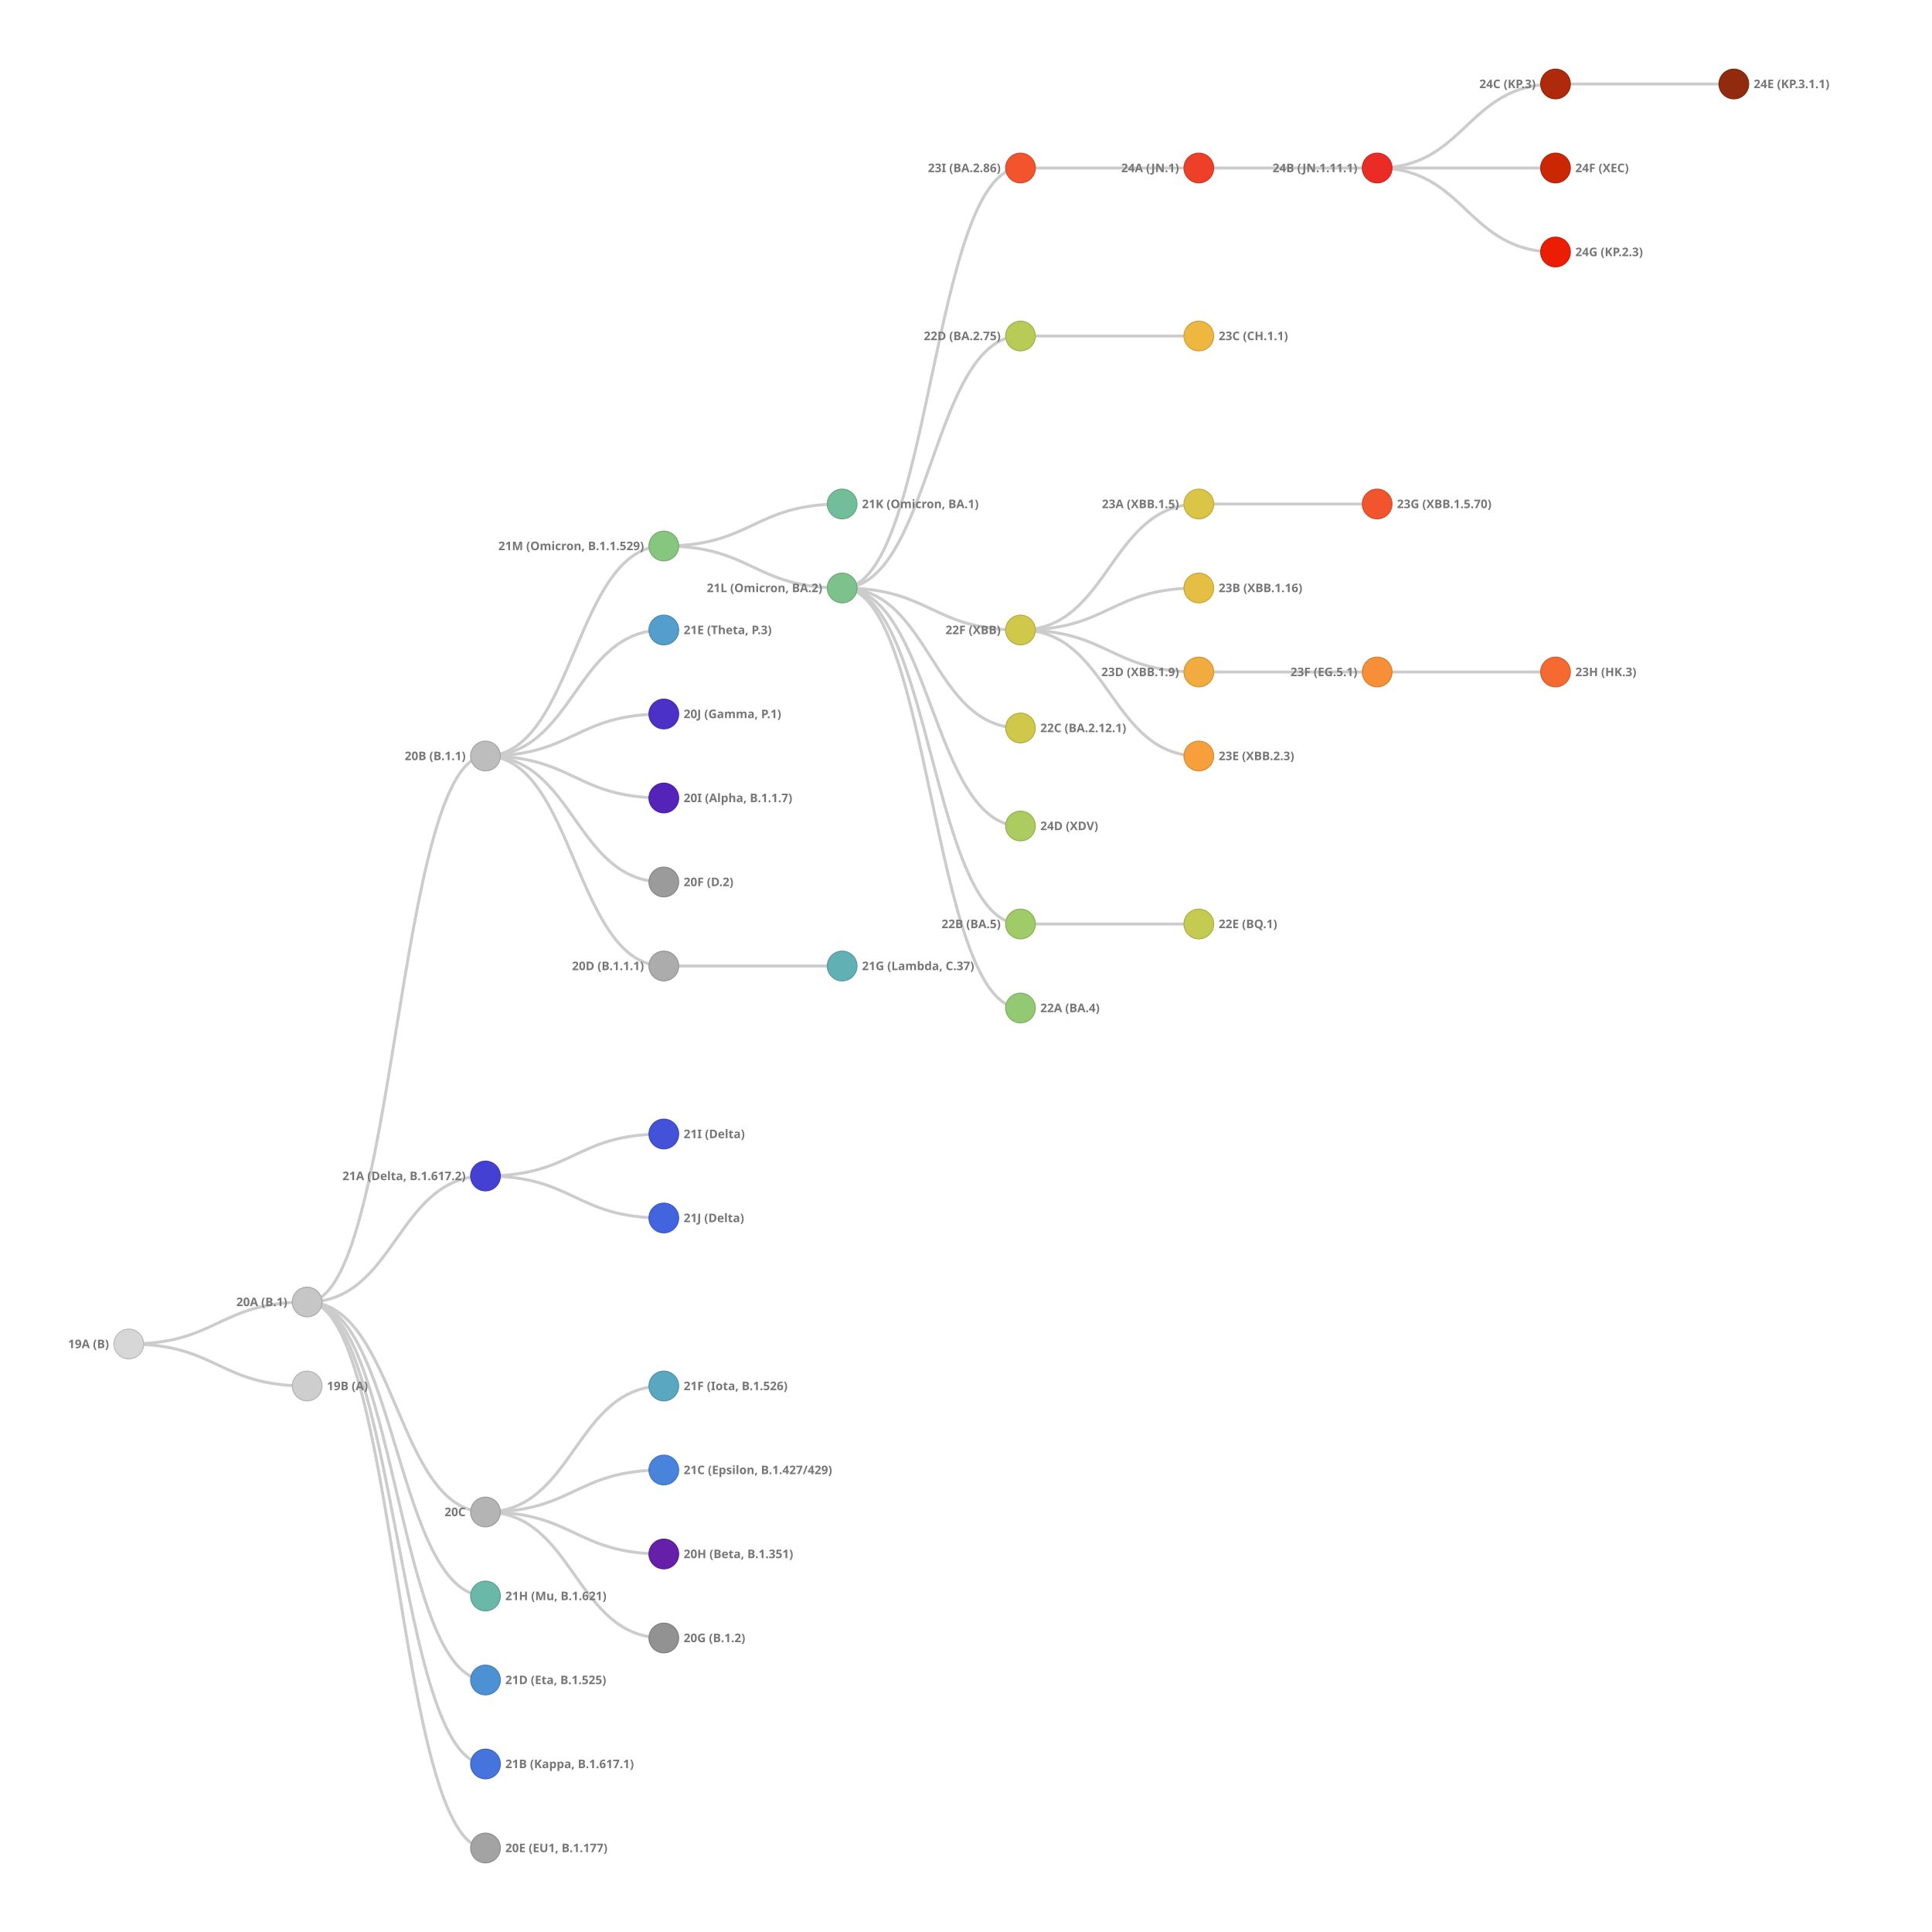
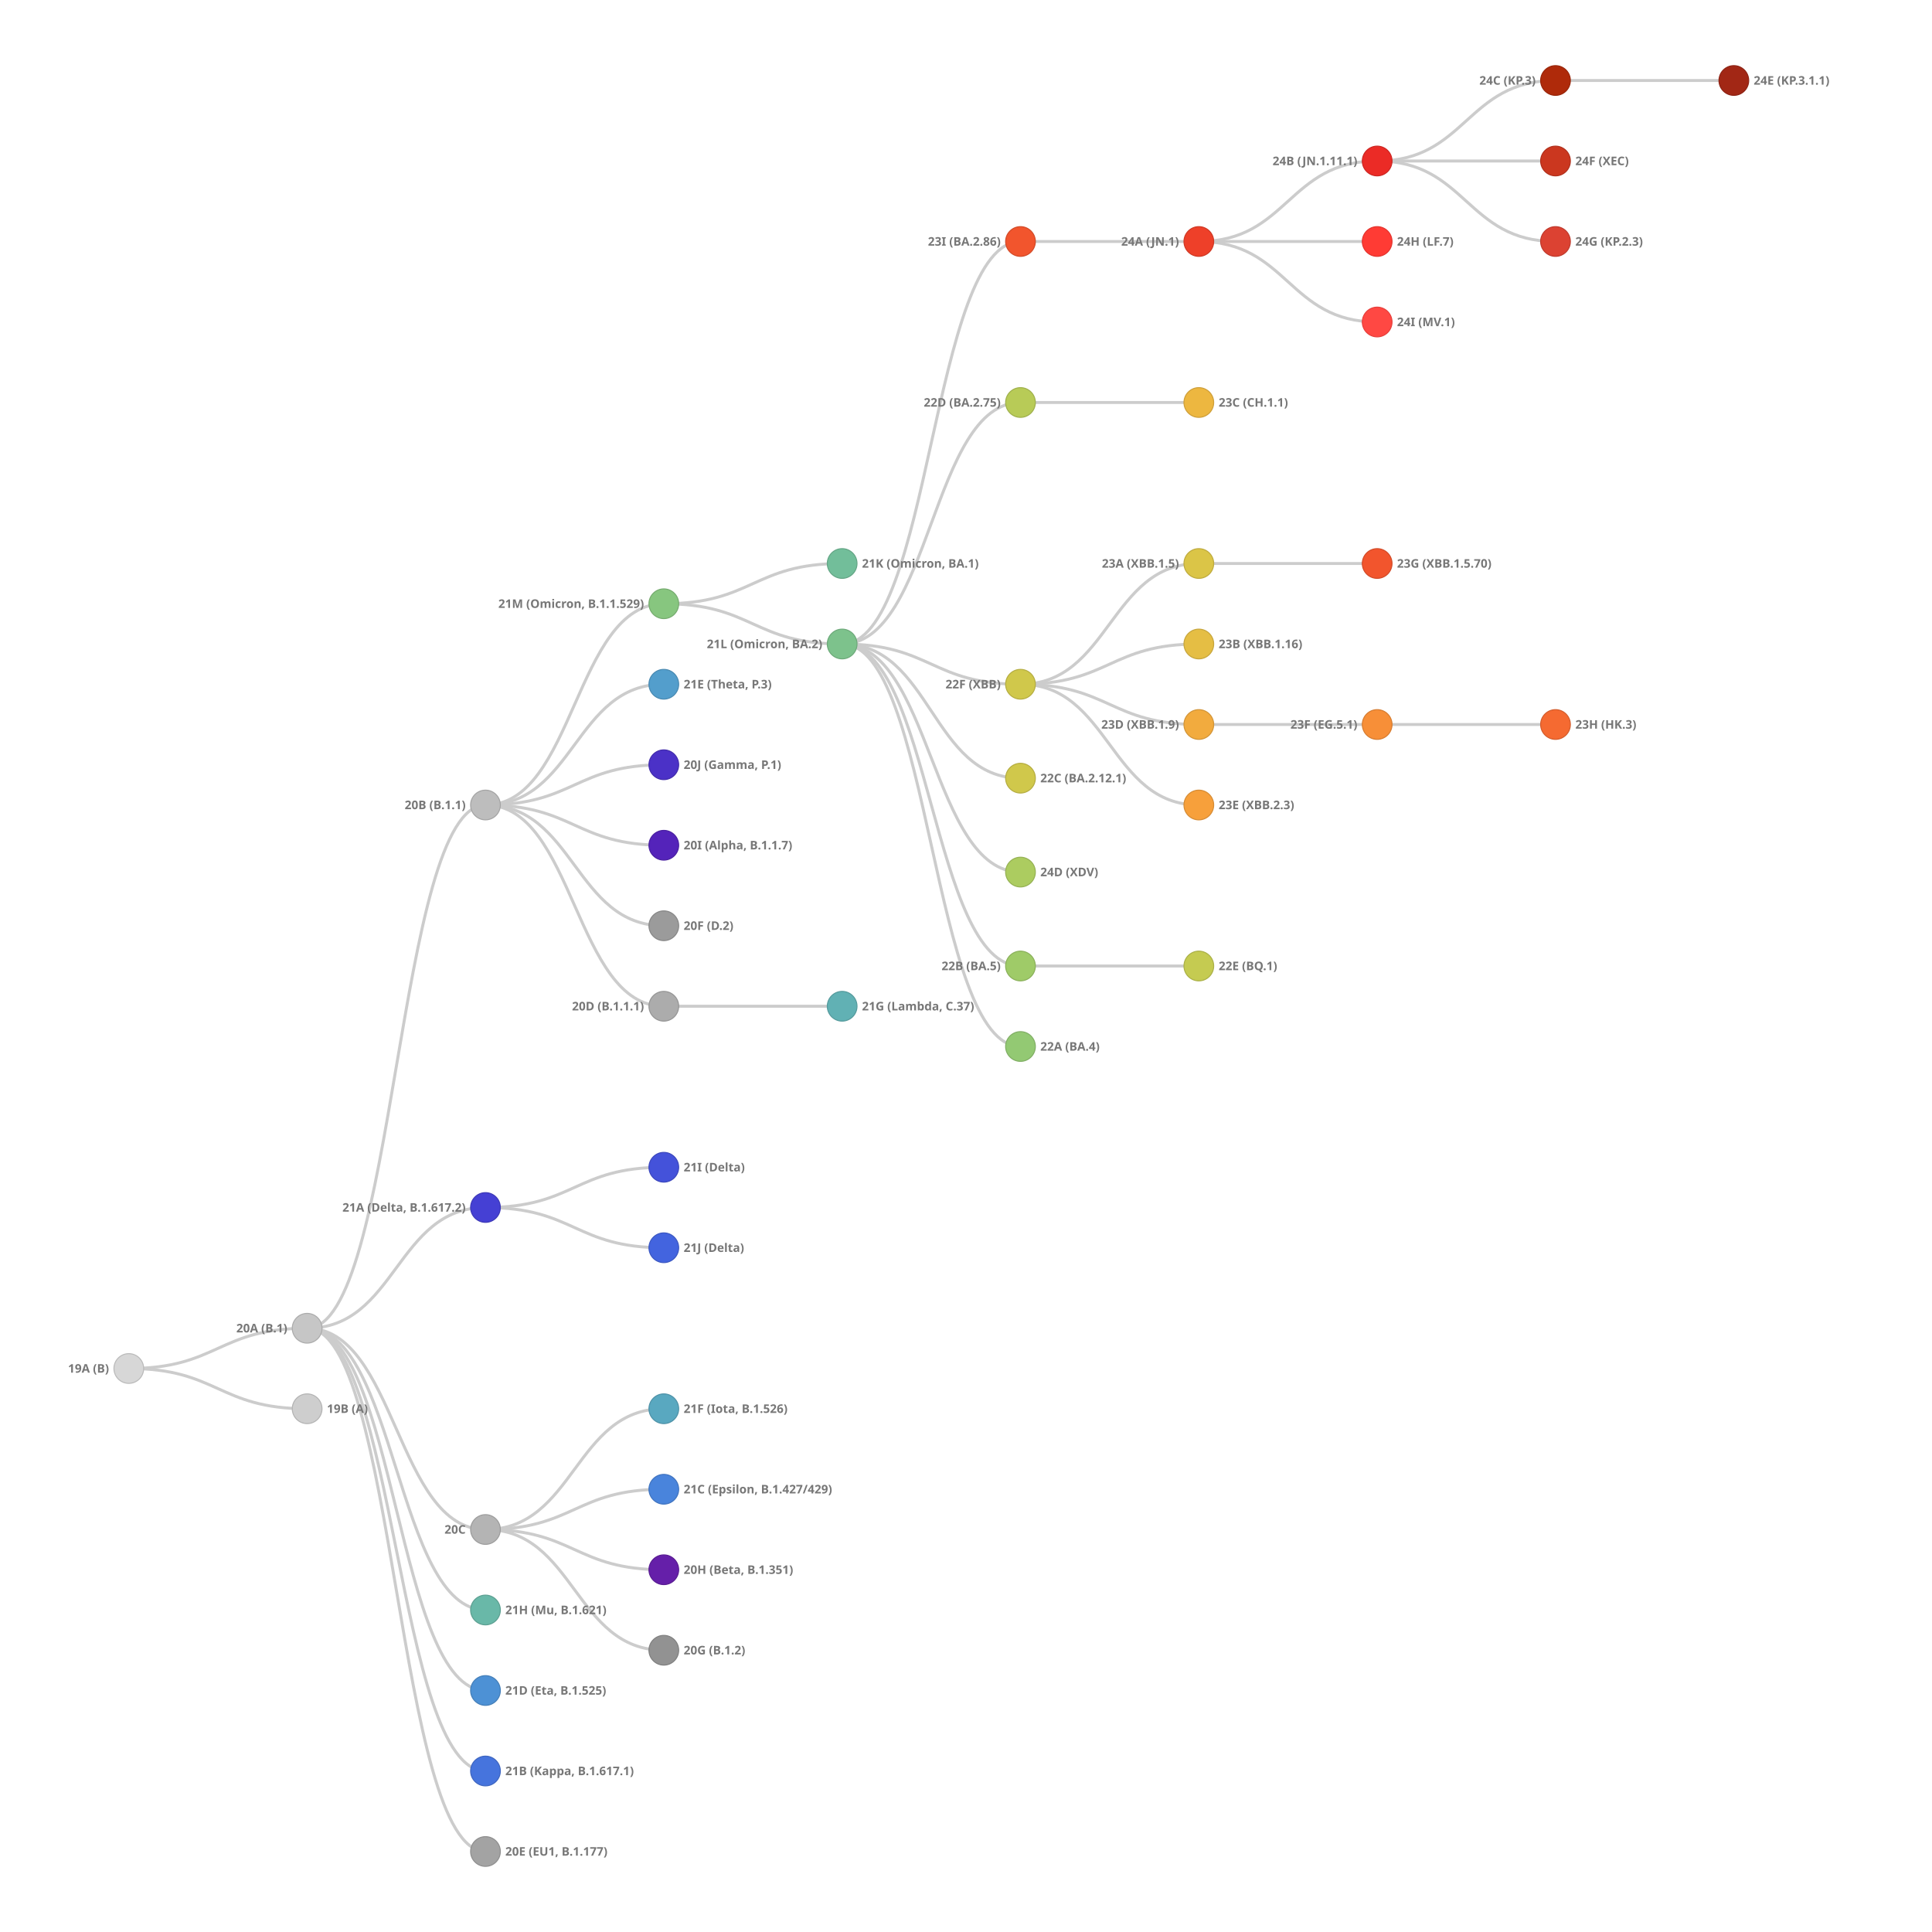
<svg xmlns="http://www.w3.org/2000/svg" class="d3-component" viewBox="-70 0 1830 1950" style="font-family: sans-serif; font-size: 1.25rem;" width="2000" height="2000">
-   <path fill="none" stroke="#ccc" stroke-width="3px" d="M 180 1314.13               C 90 1314.13,                 90 1356.522,                 0 1356.522" />
-   <path fill="none" stroke="#ccc" stroke-width="3px" d="M 180 1398.913               C 90 1398.913,                 90 1356.522,                 0 1356.522" />
-   <path fill="none" stroke="#ccc" stroke-width="3px" d="M 360 763.043               C 270 763.043,                 270 1314.13,                 180 1314.13" />
-   <path fill="none" stroke="#ccc" stroke-width="3px" d="M 360 1186.957               C 270 1186.957,                 270 1314.13,                 180 1314.13" />
-   <path fill="none" stroke="#ccc" stroke-width="3px" d="M 360 1526.087               C 270 1526.087,                 270 1314.13,                 180 1314.13" />
-   <path fill="none" stroke="#ccc" stroke-width="3px" d="M 360 1610.87               C 270 1610.87,                 270 1314.13,                 180 1314.13" />
-   <path fill="none" stroke="#ccc" stroke-width="3px" d="M 360 1695.652               C 270 1695.652,                 270 1314.13,                 180 1314.13" />
-   <path fill="none" stroke="#ccc" stroke-width="3px" d="M 360 1780.435               C 270 1780.435,                 270 1314.13,                 180 1314.13" />
-   <path fill="none" stroke="#ccc" stroke-width="3px" d="M 360 1865.217               C 270 1865.217,                 270 1314.13,                 180 1314.13" />
-   <path fill="none" stroke="#ccc" stroke-width="3px" d="M 540 551.087               C 450 551.087,                 450 763.043,                 360 763.043" />
-   <path fill="none" stroke="#ccc" stroke-width="3px" d="M 540 635.87               C 450 635.87,                 450 763.043,                 360 763.043" />
-   <path fill="none" stroke="#ccc" stroke-width="3px" d="M 540 720.652               C 450 720.652,                 450 763.043,                 360 763.043" />
-   <path fill="none" stroke="#ccc" stroke-width="3px" d="M 540 805.435               C 450 805.435,                 450 763.043,                 360 763.043" />
-   <path fill="none" stroke="#ccc" stroke-width="3px" d="M 540 890.217               C 450 890.217,                 450 763.043,                 360 763.043" />
-   <path fill="none" stroke="#ccc" stroke-width="3px" d="M 540 975               C 450 975,                 450 763.043,                 360 763.043" />
-   <path fill="none" stroke="#ccc" stroke-width="3px" d="M 540 1144.565               C 450 1144.565,                 450 1186.957,                 360 1186.957" />
-   <path fill="none" stroke="#ccc" stroke-width="3px" d="M 540 1229.348               C 450 1229.348,                 450 1186.957,                 360 1186.957" />
-   <path fill="none" stroke="#ccc" stroke-width="3px" d="M 540 1398.913               C 450 1398.913,                 450 1526.087,                 360 1526.087" />
-   <path fill="none" stroke="#ccc" stroke-width="3px" d="M 540 1483.696               C 450 1483.696,                 450 1526.087,                 360 1526.087" />
-   <path fill="none" stroke="#ccc" stroke-width="3px" d="M 540 1568.478               C 450 1568.478,                 450 1526.087,                 360 1526.087" />
-   <path fill="none" stroke="#ccc" stroke-width="3px" d="M 540 1653.261               C 450 1653.261,                 450 1526.087,                 360 1526.087" />
-   <path fill="none" stroke="#ccc" stroke-width="3px" d="M 720 508.696               C 630 508.696,                 630 551.087,                 540 551.087" />
-   <path fill="none" stroke="#ccc" stroke-width="3px" d="M 720 593.478               C 630 593.478,                 630 551.087,                 540 551.087" />
-   <path fill="none" stroke="#ccc" stroke-width="3px" d="M 720 975               C 630 975,                 630 975,                 540 975" />
-   <path fill="none" stroke="#ccc" stroke-width="3px" d="M 900 169.565               C 810 169.565,                 810 593.478,                 720 593.478" />
-   <path fill="none" stroke="#ccc" stroke-width="3px" d="M 900 339.13               C 810 339.13,                 810 593.478,                 720 593.478" />
-   <path fill="none" stroke="#ccc" stroke-width="3px" d="M 900 635.87               C 810 635.87,                 810 593.478,                 720 593.478" />
-   <path fill="none" stroke="#ccc" stroke-width="3px" d="M 900 734.783               C 810 734.783,                 810 593.478,                 720 593.478" />
-   <path fill="none" stroke="#ccc" stroke-width="3px" d="M 900 833.696               C 810 833.696,                 810 593.478,                 720 593.478" />
-   <path fill="none" stroke="#ccc" stroke-width="3px" d="M 900 932.609               C 810 932.609,                 810 593.478,                 720 593.478" />
-   <path fill="none" stroke="#ccc" stroke-width="3px" d="M 900 1017.391               C 810 1017.391,                 810 593.478,                 720 593.478" />
-   <path fill="none" stroke="#ccc" stroke-width="3px" d="M 1080 169.565               C 990 169.565,                 990 169.565,                 900 169.565" />
-   <path fill="none" stroke="#ccc" stroke-width="3px" d="M 1080 339.13               C 990 339.13,                 990 339.13,                 900 339.13" />
-   <path fill="none" stroke="#ccc" stroke-width="3px" d="M 1080 508.696               C 990 508.696,                 990 635.87,                 900 635.87" />
-   <path fill="none" stroke="#ccc" stroke-width="3px" d="M 1080 593.478               C 990 593.478,                 990 635.87,                 900 635.87" />
-   <path fill="none" stroke="#ccc" stroke-width="3px" d="M 1080 678.261               C 990 678.261,                 990 635.87,                 900 635.87" />
-   <path fill="none" stroke="#ccc" stroke-width="3px" d="M 1080 763.043               C 990 763.043,                 990 635.87,                 900 635.87" />
-   <path fill="none" stroke="#ccc" stroke-width="3px" d="M 1080 932.609               C 990 932.609,                 990 932.609,                 900 932.609" />
-   <path fill="none" stroke="#ccc" stroke-width="3px" d="M 1260 169.565               C 1170 169.565,                 1170 169.565,                 1080 169.565" />
-   <path fill="none" stroke="#ccc" stroke-width="3px" d="M 1260 508.696               C 1170 508.696,                 1170 508.696,                 1080 508.696" />
-   <path fill="none" stroke="#ccc" stroke-width="3px" d="M 1260 678.261               C 1170 678.261,                 1170 678.261,                 1080 678.261" />
-   <path fill="none" stroke="#ccc" stroke-width="3px" d="M 1440 84.783               C 1350 84.783,                 1350 169.565,                 1260 169.565" />
-   <path fill="none" stroke="#ccc" stroke-width="3px" d="M 1440 169.565               C 1350 169.565,                 1350 169.565,                 1260 169.565" />
-   <path fill="none" stroke="#ccc" stroke-width="3px" d="M 1440 254.348               C 1350 254.348,                 1350 169.565,                 1260 169.565" />
-   <path fill="none" stroke="#ccc" stroke-width="3px" d="M 1440 678.261               C 1350 678.261,                 1350 678.261,                 1260 678.261" />
-   <path fill="none" stroke="#ccc" stroke-width="3px" d="M 1620 84.783               C 1530 84.783,                 1530 84.783,                 1440 84.783" />
+   <path fill="none" stroke="#ccc" stroke-width="3px" d="M 180 1340.625               C 90 1340.625,                 90 1381.25,                 0 1381.25" />
+   <path fill="none" stroke="#ccc" stroke-width="3px" d="M 180 1421.875               C 90 1421.875,                 90 1381.25,                 0 1381.25" />
+   <path fill="none" stroke="#ccc" stroke-width="3px" d="M 360 812.5               C 270 812.5,                 270 1340.625,                 180 1340.625" />
+   <path fill="none" stroke="#ccc" stroke-width="3px" d="M 360 1218.75               C 270 1218.75,                 270 1340.625,                 180 1340.625" />
+   <path fill="none" stroke="#ccc" stroke-width="3px" d="M 360 1543.75               C 270 1543.75,                 270 1340.625,                 180 1340.625" />
+   <path fill="none" stroke="#ccc" stroke-width="3px" d="M 360 1625               C 270 1625,                 270 1340.625,                 180 1340.625" />
+   <path fill="none" stroke="#ccc" stroke-width="3px" d="M 360 1706.25               C 270 1706.25,                 270 1340.625,                 180 1340.625" />
+   <path fill="none" stroke="#ccc" stroke-width="3px" d="M 360 1787.5               C 270 1787.5,                 270 1340.625,                 180 1340.625" />
+   <path fill="none" stroke="#ccc" stroke-width="3px" d="M 360 1868.75               C 270 1868.75,                 270 1340.625,                 180 1340.625" />
+   <path fill="none" stroke="#ccc" stroke-width="3px" d="M 540 609.375               C 450 609.375,                 450 812.5,                 360 812.5" />
+   <path fill="none" stroke="#ccc" stroke-width="3px" d="M 540 690.625               C 450 690.625,                 450 812.5,                 360 812.5" />
+   <path fill="none" stroke="#ccc" stroke-width="3px" d="M 540 771.875               C 450 771.875,                 450 812.5,                 360 812.5" />
+   <path fill="none" stroke="#ccc" stroke-width="3px" d="M 540 853.125               C 450 853.125,                 450 812.5,                 360 812.5" />
+   <path fill="none" stroke="#ccc" stroke-width="3px" d="M 540 934.375               C 450 934.375,                 450 812.5,                 360 812.5" />
+   <path fill="none" stroke="#ccc" stroke-width="3px" d="M 540 1015.625               C 450 1015.625,                 450 812.5,                 360 812.5" />
+   <path fill="none" stroke="#ccc" stroke-width="3px" d="M 540 1178.125               C 450 1178.125,                 450 1218.75,                 360 1218.75" />
+   <path fill="none" stroke="#ccc" stroke-width="3px" d="M 540 1259.375               C 450 1259.375,                 450 1218.75,                 360 1218.75" />
+   <path fill="none" stroke="#ccc" stroke-width="3px" d="M 540 1421.875               C 450 1421.875,                 450 1543.75,                 360 1543.75" />
+   <path fill="none" stroke="#ccc" stroke-width="3px" d="M 540 1503.125               C 450 1503.125,                 450 1543.75,                 360 1543.75" />
+   <path fill="none" stroke="#ccc" stroke-width="3px" d="M 540 1584.375               C 450 1584.375,                 450 1543.75,                 360 1543.75" />
+   <path fill="none" stroke="#ccc" stroke-width="3px" d="M 540 1665.625               C 450 1665.625,                 450 1543.75,                 360 1543.75" />
+   <path fill="none" stroke="#ccc" stroke-width="3px" d="M 720 568.75               C 630 568.75,                 630 609.375,                 540 609.375" />
+   <path fill="none" stroke="#ccc" stroke-width="3px" d="M 720 650               C 630 650,                 630 609.375,                 540 609.375" />
+   <path fill="none" stroke="#ccc" stroke-width="3px" d="M 720 1015.625               C 630 1015.625,                 630 1015.625,                 540 1015.625" />
+   <path fill="none" stroke="#ccc" stroke-width="3px" d="M 900 243.75               C 810 243.75,                 810 650,                 720 650" />
+   <path fill="none" stroke="#ccc" stroke-width="3px" d="M 900 406.25               C 810 406.25,                 810 650,                 720 650" />
+   <path fill="none" stroke="#ccc" stroke-width="3px" d="M 900 690.625               C 810 690.625,                 810 650,                 720 650" />
+   <path fill="none" stroke="#ccc" stroke-width="3px" d="M 900 785.417               C 810 785.417,                 810 650,                 720 650" />
+   <path fill="none" stroke="#ccc" stroke-width="3px" d="M 900 880.208               C 810 880.208,                 810 650,                 720 650" />
+   <path fill="none" stroke="#ccc" stroke-width="3px" d="M 900 975               C 810 975,                 810 650,                 720 650" />
+   <path fill="none" stroke="#ccc" stroke-width="3px" d="M 900 1056.25               C 810 1056.25,                 810 650,                 720 650" />
+   <path fill="none" stroke="#ccc" stroke-width="3px" d="M 1080 243.75               C 990 243.75,                 990 243.75,                 900 243.75" />
+   <path fill="none" stroke="#ccc" stroke-width="3px" d="M 1080 406.25               C 990 406.25,                 990 406.25,                 900 406.25" />
+   <path fill="none" stroke="#ccc" stroke-width="3px" d="M 1080 568.75               C 990 568.75,                 990 690.625,                 900 690.625" />
+   <path fill="none" stroke="#ccc" stroke-width="3px" d="M 1080 650               C 990 650,                 990 690.625,                 900 690.625" />
+   <path fill="none" stroke="#ccc" stroke-width="3px" d="M 1080 731.25               C 990 731.25,                 990 690.625,                 900 690.625" />
+   <path fill="none" stroke="#ccc" stroke-width="3px" d="M 1080 812.5               C 990 812.5,                 990 690.625,                 900 690.625" />
+   <path fill="none" stroke="#ccc" stroke-width="3px" d="M 1080 975               C 990 975,                 990 975,                 900 975" />
+   <path fill="none" stroke="#ccc" stroke-width="3px" d="M 1260 162.5               C 1170 162.5,                 1170 243.75,                 1080 243.75" />
+   <path fill="none" stroke="#ccc" stroke-width="3px" d="M 1260 243.75               C 1170 243.75,                 1170 243.75,                 1080 243.75" />
+   <path fill="none" stroke="#ccc" stroke-width="3px" d="M 1260 325               C 1170 325,                 1170 243.75,                 1080 243.75" />
+   <path fill="none" stroke="#ccc" stroke-width="3px" d="M 1260 568.75               C 1170 568.75,                 1170 568.75,                 1080 568.75" />
+   <path fill="none" stroke="#ccc" stroke-width="3px" d="M 1260 731.25               C 1170 731.25,                 1170 731.25,                 1080 731.25" />
+   <path fill="none" stroke="#ccc" stroke-width="3px" d="M 1440 81.25               C 1350 81.25,                 1350 162.5,                 1260 162.5" />
+   <path fill="none" stroke="#ccc" stroke-width="3px" d="M 1440 162.5               C 1350 162.5,                 1350 162.5,                 1260 162.5" />
+   <path fill="none" stroke="#ccc" stroke-width="3px" d="M 1440 243.75               C 1350 243.75,                 1350 162.5,                 1260 162.5" />
+   <path fill="none" stroke="#ccc" stroke-width="3px" d="M 1440 731.25               C 1350 731.25,                 1350 731.25,                 1260 731.25" />
+   <path fill="none" stroke="#ccc" stroke-width="3px" d="M 1620 81.25               C 1530 81.25,                 1530 81.25,                 1440 81.25" />
  <g transform="translate(50,50)" />
-   <g class="node" transform="translate(0, 1356.522)">
+   <g class="node" transform="translate(0, 1381.25)">
    <circle class="node" r="15" cursor="pointer" style="fill: rgb(215, 215, 215); stroke: rgb(186, 186, 186);" />
    <text dy=".35em" x="-20" text-anchor="end" fill="#777" font-weight="700">19A (B)</text>
  </g>
-   <g class="node" transform="translate(180, 1314.13)">
+   <g class="node" transform="translate(180, 1340.625)">
    <circle class="node" r="15" cursor="pointer" style="fill: rgb(198, 198, 198); stroke: rgb(171, 171, 171);" />
    <text dy=".35em" x="-20" text-anchor="end" fill="#777" font-weight="700">20A (B.1)</text>
  </g>
-   <g class="node" transform="translate(180, 1398.913)">
+   <g class="node" transform="translate(180, 1421.875)">
    <circle class="node" r="15" cursor="pointer" style="fill: rgb(206, 206, 206); stroke: rgb(179, 179, 179);" />
    <text dy=".35em" x="20" text-anchor="start" fill="#777" font-weight="700">19B (A)</text>
  </g>
-   <g class="node" transform="translate(360, 763.0435)">
+   <g class="node" transform="translate(360, 812.5)">
    <circle class="node" r="15" cursor="pointer" style="fill: rgb(189, 189, 189); stroke: rgb(164, 164, 164);" />
    <text dy=".35em" x="-20" text-anchor="end" fill="#777" font-weight="700">20B (B.1.1)</text>
  </g>
-   <g class="node" transform="translate(360, 1186.957)">
+   <g class="node" transform="translate(360, 1218.75)">
    <circle class="node" r="15" cursor="pointer" style="fill: rgb(69, 64, 212); stroke: rgb(60, 56, 183);" />
    <text dy=".35em" x="-20" text-anchor="end" fill="#777" font-weight="700">21A (Delta, B.1.617.2)</text>
  </g>
-   <g class="node" transform="translate(360, 1526.087)">
+   <g class="node" transform="translate(360, 1543.75)">
    <circle class="node" r="15" cursor="pointer" style="fill: rgb(180, 180, 180); stroke: rgb(156, 156, 156);" />
    <text dy=".35em" x="-20" text-anchor="end" fill="#777" font-weight="700">20C</text>
  </g>
-   <g class="node" transform="translate(360, 1610.87)">
+   <g class="node" transform="translate(360, 1625)">
    <circle class="node" r="15" cursor="pointer" style="fill: rgb(105, 184, 168); stroke: rgb(91, 159, 145);" />
    <text dy=".35em" x="20" text-anchor="start" fill="#777" font-weight="700">21H (Mu, B.1.621)</text>
  </g>
-   <g class="node" transform="translate(360, 1695.652)">
+   <g class="node" transform="translate(360, 1706.25)">
    <circle class="node" r="15" cursor="pointer" style="fill: rgb(77, 145, 213); stroke: rgb(67, 126, 184);" />
    <text dy=".35em" x="20" text-anchor="start" fill="#777" font-weight="700">21D (Eta, B.1.525)</text>
  </g>
-   <g class="node" transform="translate(360, 1780.435)">
+   <g class="node" transform="translate(360, 1787.5)">
    <circle class="node" r="15" cursor="pointer" style="fill: rgb(70, 116, 221); stroke: rgb(61, 101, 192);" />
    <text dy=".35em" x="20" text-anchor="start" fill="#777" font-weight="700">21B (Kappa, B.1.617.1)</text>
  </g>
-   <g class="node" transform="translate(360, 1865.217)">
+   <g class="node" transform="translate(360, 1868.75)">
    <circle class="node" r="15" cursor="pointer" style="fill: rgb(163, 163, 163); stroke: rgb(142, 142, 142);" />
    <text dy=".35em" x="20" text-anchor="start" fill="#777" font-weight="700">20E (EU1, B.1.177)</text>
  </g>
-   <g class="node" transform="translate(540, 551.087)">
+   <g class="node" transform="translate(540, 609.375)">
    <circle class="node" r="15" cursor="pointer" style="fill: rgb(135, 198, 127); stroke: rgb(117, 171, 110);" />
    <text dy=".35em" x="-20" text-anchor="end" fill="#777" font-weight="700">21M (Omicron, B.1.1.529)</text>
  </g>
-   <g class="node" transform="translate(540, 635.8696)">
+   <g class="node" transform="translate(540, 690.625)">
    <circle class="node" r="15" cursor="pointer" style="fill: rgb(83, 158, 204); stroke: rgb(72, 137, 177);" />
    <text dy=".35em" x="20" text-anchor="start" fill="#777" font-weight="700">21E (Theta, P.3)</text>
  </g>
-   <g class="node" transform="translate(540, 720.6522)">
+   <g class="node" transform="translate(540, 771.875)">
    <circle class="node" r="15" cursor="pointer" style="fill: rgb(75, 49, 199); stroke: rgb(65, 43, 172);" />
    <text dy=".35em" x="20" text-anchor="start" fill="#777" font-weight="700">20J (Gamma, P.1)</text>
  </g>
-   <g class="node" transform="translate(540, 805.4348)">
+   <g class="node" transform="translate(540, 853.125)">
    <circle class="node" r="15" cursor="pointer" style="fill: rgb(84, 35, 186); stroke: rgb(73, 31, 161);" />
    <text dy=".35em" x="20" text-anchor="start" fill="#777" font-weight="700">20I (Alpha, B.1.1.7)</text>
  </g>
-   <g class="node" transform="translate(540, 890.2174)">
+   <g class="node" transform="translate(540, 934.375)">
    <circle class="node" r="15" cursor="pointer" style="fill: rgb(155, 155, 155); stroke: rgb(134, 134, 134);" />
    <text dy=".35em" x="20" text-anchor="start" fill="#777" font-weight="700">20F (D.2)</text>
  </g>
-   <g class="node" transform="translate(540, 975)">
+   <g class="node" transform="translate(540, 1015.625)">
    <circle class="node" r="15" cursor="pointer" style="fill: rgb(172, 172, 172); stroke: rgb(149, 149, 149);" />
    <text dy=".35em" x="-20" text-anchor="end" fill="#777" font-weight="700">20D (B.1.1.1)</text>
  </g>
-   <g class="node" transform="translate(540, 1144.565)">
+   <g class="node" transform="translate(540, 1178.125)">
    <circle class="node" r="15" cursor="pointer" style="fill: rgb(68, 82, 218); stroke: rgb(59, 71, 189);" />
    <text dy=".35em" x="20" text-anchor="start" fill="#777" font-weight="700">21I (Delta)</text>
  </g>
-   <g class="node" transform="translate(540, 1229.348)">
+   <g class="node" transform="translate(540, 1259.375)">
    <circle class="node" r="15" cursor="pointer" style="fill: rgb(67, 100, 223); stroke: rgb(58, 87, 194);" />
    <text dy=".35em" x="20" text-anchor="start" fill="#777" font-weight="700">21J (Delta)</text>
  </g>
-   <g class="node" transform="translate(540, 1398.913)">
+   <g class="node" transform="translate(540, 1421.875)">
    <circle class="node" r="15" cursor="pointer" style="fill: rgb(89, 168, 192); stroke: rgb(77, 145, 167);" />
    <text dy=".35em" x="20" text-anchor="start" fill="#777" font-weight="700">21F (Iota, B.1.526)</text>
  </g>
-   <g class="node" transform="translate(540, 1483.696)">
+   <g class="node" transform="translate(540, 1503.125)">
    <circle class="node" r="15" cursor="pointer" style="fill: rgb(73, 132, 220); stroke: rgb(63, 115, 191);" />
    <text dy=".35em" x="20" text-anchor="start" fill="#777" font-weight="700">21C (Epsilon, B.1.427/429)</text>
  </g>
-   <g class="node" transform="translate(540, 1568.478)">
+   <g class="node" transform="translate(540, 1584.375)">
    <circle class="node" r="15" cursor="pointer" style="fill: rgb(101, 31, 169); stroke: rgb(88, 27, 146);" />
    <text dy=".35em" x="20" text-anchor="start" fill="#777" font-weight="700">20H (Beta, B.1.351)</text>
  </g>
-   <g class="node" transform="translate(540, 1653.261)">
+   <g class="node" transform="translate(540, 1665.625)">
    <circle class="node" r="15" cursor="pointer" style="fill: rgb(146, 146, 146); stroke: rgb(127, 127, 127);" />
    <text dy=".35em" x="20" text-anchor="start" fill="#777" font-weight="700">20G (B.1.2)</text>
  </g>
-   <g class="node" transform="translate(720, 508.6956)">
+   <g class="node" transform="translate(720, 568.75)">
    <circle class="node" r="15" cursor="pointer" style="fill: rgb(114, 190, 154); stroke: rgb(99, 165, 133);" />
    <text dy=".35em" x="20" text-anchor="start" fill="#777" font-weight="700">21K (Omicron, BA.1)</text>
  </g>
-   <g class="node" transform="translate(720, 593.4783)">
+   <g class="node" transform="translate(720, 650)">
    <circle class="node" r="15" cursor="pointer" style="fill: rgb(125, 194, 140); stroke: rgb(108, 169, 121);" />
    <text dy=".35em" x="-20" text-anchor="end" fill="#777" font-weight="700">21L (Omicron, BA.2)</text>
  </g>
-   <g class="node" transform="translate(720, 975)">
+   <g class="node" transform="translate(720, 1015.625)">
    <circle class="node" r="15" cursor="pointer" style="fill: rgb(97, 177, 180); stroke: rgb(84, 154, 156);" />
    <text dy=".35em" x="20" text-anchor="start" fill="#777" font-weight="700">21G (Lambda, C.37)</text>
  </g>
-   <g class="node" transform="translate(900, 169.5652)">
+   <g class="node" transform="translate(900, 243.75)">
    <circle class="node" r="15" cursor="pointer" style="fill: rgb(242, 85, 45); stroke: rgb(210, 74, 39);" />
    <text dy=".35em" x="-20" text-anchor="end" fill="#777" font-weight="700">23I (BA.2.86)</text>
  </g>
-   <g class="node" transform="translate(900, 339.1304)">
+   <g class="node" transform="translate(900, 406.25)">
    <circle class="node" r="15" cursor="pointer" style="fill: rgb(184, 203, 87); stroke: rgb(159, 176, 75);" />
    <text dy=".35em" x="-20" text-anchor="end" fill="#777" font-weight="700">22D (BA.2.75)</text>
  </g>
-   <g class="node" transform="translate(900, 635.8696)">
+   <g class="node" transform="translate(900, 690.625)">
    <circle class="node" r="15" cursor="pointer" style="fill: rgb(208, 200, 75); stroke: rgb(181, 173, 65);" />
    <text dy=".35em" x="-20" text-anchor="end" fill="#777" font-weight="700">22F (XBB)</text>
  </g>
-   <g class="node" transform="translate(900, 734.7826)">
+   <g class="node" transform="translate(900, 785.4167)">
    <circle class="node" r="15" cursor="pointer" style="fill: rgb(208, 200, 75); stroke: rgb(181, 173, 65);" />
    <text dy=".35em" x="20" text-anchor="start" fill="#777" font-weight="700">22C (BA.2.12.1)</text>
  </g>
-   <g class="node" transform="translate(900, 833.6957)">
+   <g class="node" transform="translate(900, 880.2083)">
    <circle class="node" r="15" cursor="pointer" style="fill: rgb(172, 204, 96); stroke: rgb(149, 177, 83);" />
    <text dy=".35em" x="20" text-anchor="start" fill="#777" font-weight="700">24D (XDV)</text>
  </g>
-   <g class="node" transform="translate(900, 932.6087)">
+   <g class="node" transform="translate(900, 975)">
    <circle class="node" r="15" cursor="pointer" style="fill: rgb(159, 203, 104); stroke: rgb(138, 176, 90);" />
    <text dy=".35em" x="-20" text-anchor="end" fill="#777" font-weight="700">22B (BA.5)</text>
  </g>
-   <g class="node" transform="translate(900, 1017.391)">
+   <g class="node" transform="translate(900, 1056.25)">
    <circle class="node" r="15" cursor="pointer" style="fill: rgb(147, 201, 115); stroke: rgb(128, 174, 100);" />
    <text dy=".35em" x="20" text-anchor="start" fill="#777" font-weight="700">22A (BA.4)</text>
  </g>
-   <g class="node" transform="translate(1080, 169.5652)">
+   <g class="node" transform="translate(1080, 243.75)">
    <circle class="node" r="15" cursor="pointer" style="fill: rgb(238, 64, 41); stroke: rgb(207, 56, 35);" />
    <text dy=".35em" x="-20" text-anchor="end" fill="#777" font-weight="700">24A (JN.1)</text>
  </g>
-   <g class="node" transform="translate(1080, 339.1304)">
+   <g class="node" transform="translate(1080, 406.25)">
    <circle class="node" r="15" cursor="pointer" style="fill: rgb(237, 183, 64); stroke: rgb(206, 158, 56);" />
    <text dy=".35em" x="20" text-anchor="start" fill="#777" font-weight="700">23C (CH.1.1)</text>
  </g>
-   <g class="node" transform="translate(1080, 508.6956)">
+   <g class="node" transform="translate(1080, 568.75)">
    <circle class="node" r="15" cursor="pointer" style="fill: rgb(219, 197, 71); stroke: rgb(190, 170, 61);" />
    <text dy=".35em" x="-20" text-anchor="end" fill="#777" font-weight="700">23A (XBB.1.5)</text>
  </g>
-   <g class="node" transform="translate(1080, 593.4783)">
+   <g class="node" transform="translate(1080, 650)">
    <circle class="node" r="15" cursor="pointer" style="fill: rgb(229, 190, 68); stroke: rgb(198, 165, 59);" />
    <text dy=".35em" x="20" text-anchor="start" fill="#777" font-weight="700">23B (XBB.1.16)</text>
  </g>
-   <g class="node" transform="translate(1080, 678.2609)">
+   <g class="node" transform="translate(1080, 731.25)">
    <circle class="node" r="15" cursor="pointer" style="fill: rgb(242, 171, 62); stroke: rgb(210, 148, 54);" />
    <text dy=".35em" x="-20" text-anchor="end" fill="#777" font-weight="700">23D (XBB.1.9)</text>
  </g>
-   <g class="node" transform="translate(1080, 763.0435)">
+   <g class="node" transform="translate(1080, 812.5)">
    <circle class="node" r="15" cursor="pointer" style="fill: rgb(247, 160, 59); stroke: rgb(214, 139, 51);" />
    <text dy=".35em" x="20" text-anchor="start" fill="#777" font-weight="700">23E (XBB.2.3)</text>
  </g>
-   <g class="node" transform="translate(1080, 932.6087)">
+   <g class="node" transform="translate(1080, 975)">
    <circle class="node" r="15" cursor="pointer" style="fill: rgb(197, 203, 81); stroke: rgb(170, 176, 70);" />
    <text dy=".35em" x="20" text-anchor="start" fill="#777" font-weight="700">22E (BQ.1)</text>
  </g>
-   <g class="node" transform="translate(1260, 169.5652)">
+   <g class="node" transform="translate(1260, 162.5)">
    <circle class="node" r="15" cursor="pointer" style="fill: rgb(235, 43, 38); stroke: rgb(204, 37, 33);" />
    <text dy=".35em" x="-20" text-anchor="end" fill="#777" font-weight="700">24B (JN.1.11.1)</text>
  </g>
-   <g class="node" transform="translate(1260, 508.6956)">
+   <g class="node" transform="translate(1260, 243.75)">
+     <circle class="node" r="15" cursor="pointer" style="fill: rgb(255, 59, 52); stroke: rgb(227, 51, 45);" />
+     <text dy=".35em" x="20" text-anchor="start" fill="#777" font-weight="700">24H (LF.7)</text>
+   </g>
+   <g class="node" transform="translate(1260, 325)">
+     <circle class="node" r="15" cursor="pointer" style="fill: rgb(255, 72, 67); stroke: rgb(231, 62, 58);" />
+     <text dy=".35em" x="20" text-anchor="start" fill="#777" font-weight="700">24I (MV.1)</text>
+   </g>
+   <g class="node" transform="translate(1260, 568.75)">
    <circle class="node" r="15" cursor="pointer" style="fill: rgb(242, 85, 45); stroke: rgb(210, 74, 39);" />
    <text dy=".35em" x="20" text-anchor="start" fill="#777" font-weight="700">23G (XBB.1.5.70)</text>
  </g>
-   <g class="node" transform="translate(1260, 678.2609)">
+   <g class="node" transform="translate(1260, 731.25)">
    <circle class="node" r="15" cursor="pointer" style="fill: rgb(247, 143, 56); stroke: rgb(214, 124, 48);" />
    <text dy=".35em" x="-20" text-anchor="end" fill="#777" font-weight="700">23F (EG.5.1)</text>
  </g>
-   <g class="node" transform="translate(1440, 84.78261)">
+   <g class="node" transform="translate(1440, 81.25)">
    <circle class="node" r="15" cursor="pointer" style="fill: rgb(175, 42, 10); stroke: rgb(152, 36, 8);" />
    <text dy=".35em" x="-20" text-anchor="end" fill="#777" font-weight="700">24C (KP.3)</text>
  </g>
-   <g class="node" transform="translate(1440, 169.5652)">
-     <circle class="node" r="15" cursor="pointer" style="fill: rgb(204, 39, 5); stroke: rgb(177, 34, 5);" />
+   <g class="node" transform="translate(1440, 162.5)">
+     <circle class="node" r="15" cursor="pointer" style="fill: rgb(203, 55, 31); stroke: rgb(176, 47, 27);" />
    <text dy=".35em" x="20" text-anchor="start" fill="#777" font-weight="700">24F (XEC)</text>
  </g>
-   <g class="node" transform="translate(1440, 254.3478)">
-     <circle class="node" r="15" cursor="pointer" style="fill: rgb(235, 29, 2); stroke: rgb(204, 25, 2);" />
+   <g class="node" transform="translate(1440, 243.75)">
+     <circle class="node" r="15" cursor="pointer" style="fill: rgb(220, 66, 50); stroke: rgb(191, 57, 44);" />
    <text dy=".35em" x="20" text-anchor="start" fill="#777" font-weight="700">24G (KP.2.3)</text>
  </g>
-   <g class="node" transform="translate(1440, 678.2609)">
+   <g class="node" transform="translate(1440, 731.25)">
    <circle class="node" r="15" cursor="pointer" style="fill: rgb(245, 106, 49); stroke: rgb(212, 92, 43);" />
    <text dy=".35em" x="20" text-anchor="start" fill="#777" font-weight="700">23H (HK.3)</text>
  </g>
-   <g class="node" transform="translate(1620, 84.78261)">
-     <circle class="node" r="15" cursor="pointer" style="fill: rgb(146, 43, 13); stroke: rgb(127, 37, 11);" />
+   <g class="node" transform="translate(1620, 81.25)">
+     <circle class="node" r="15" cursor="pointer" style="fill: rgb(162, 39, 21); stroke: rgb(141, 34, 19);" />
    <text dy=".35em" x="20" text-anchor="start" fill="#777" font-weight="700">24E (KP.3.1.1)</text>
  </g>
</svg>
